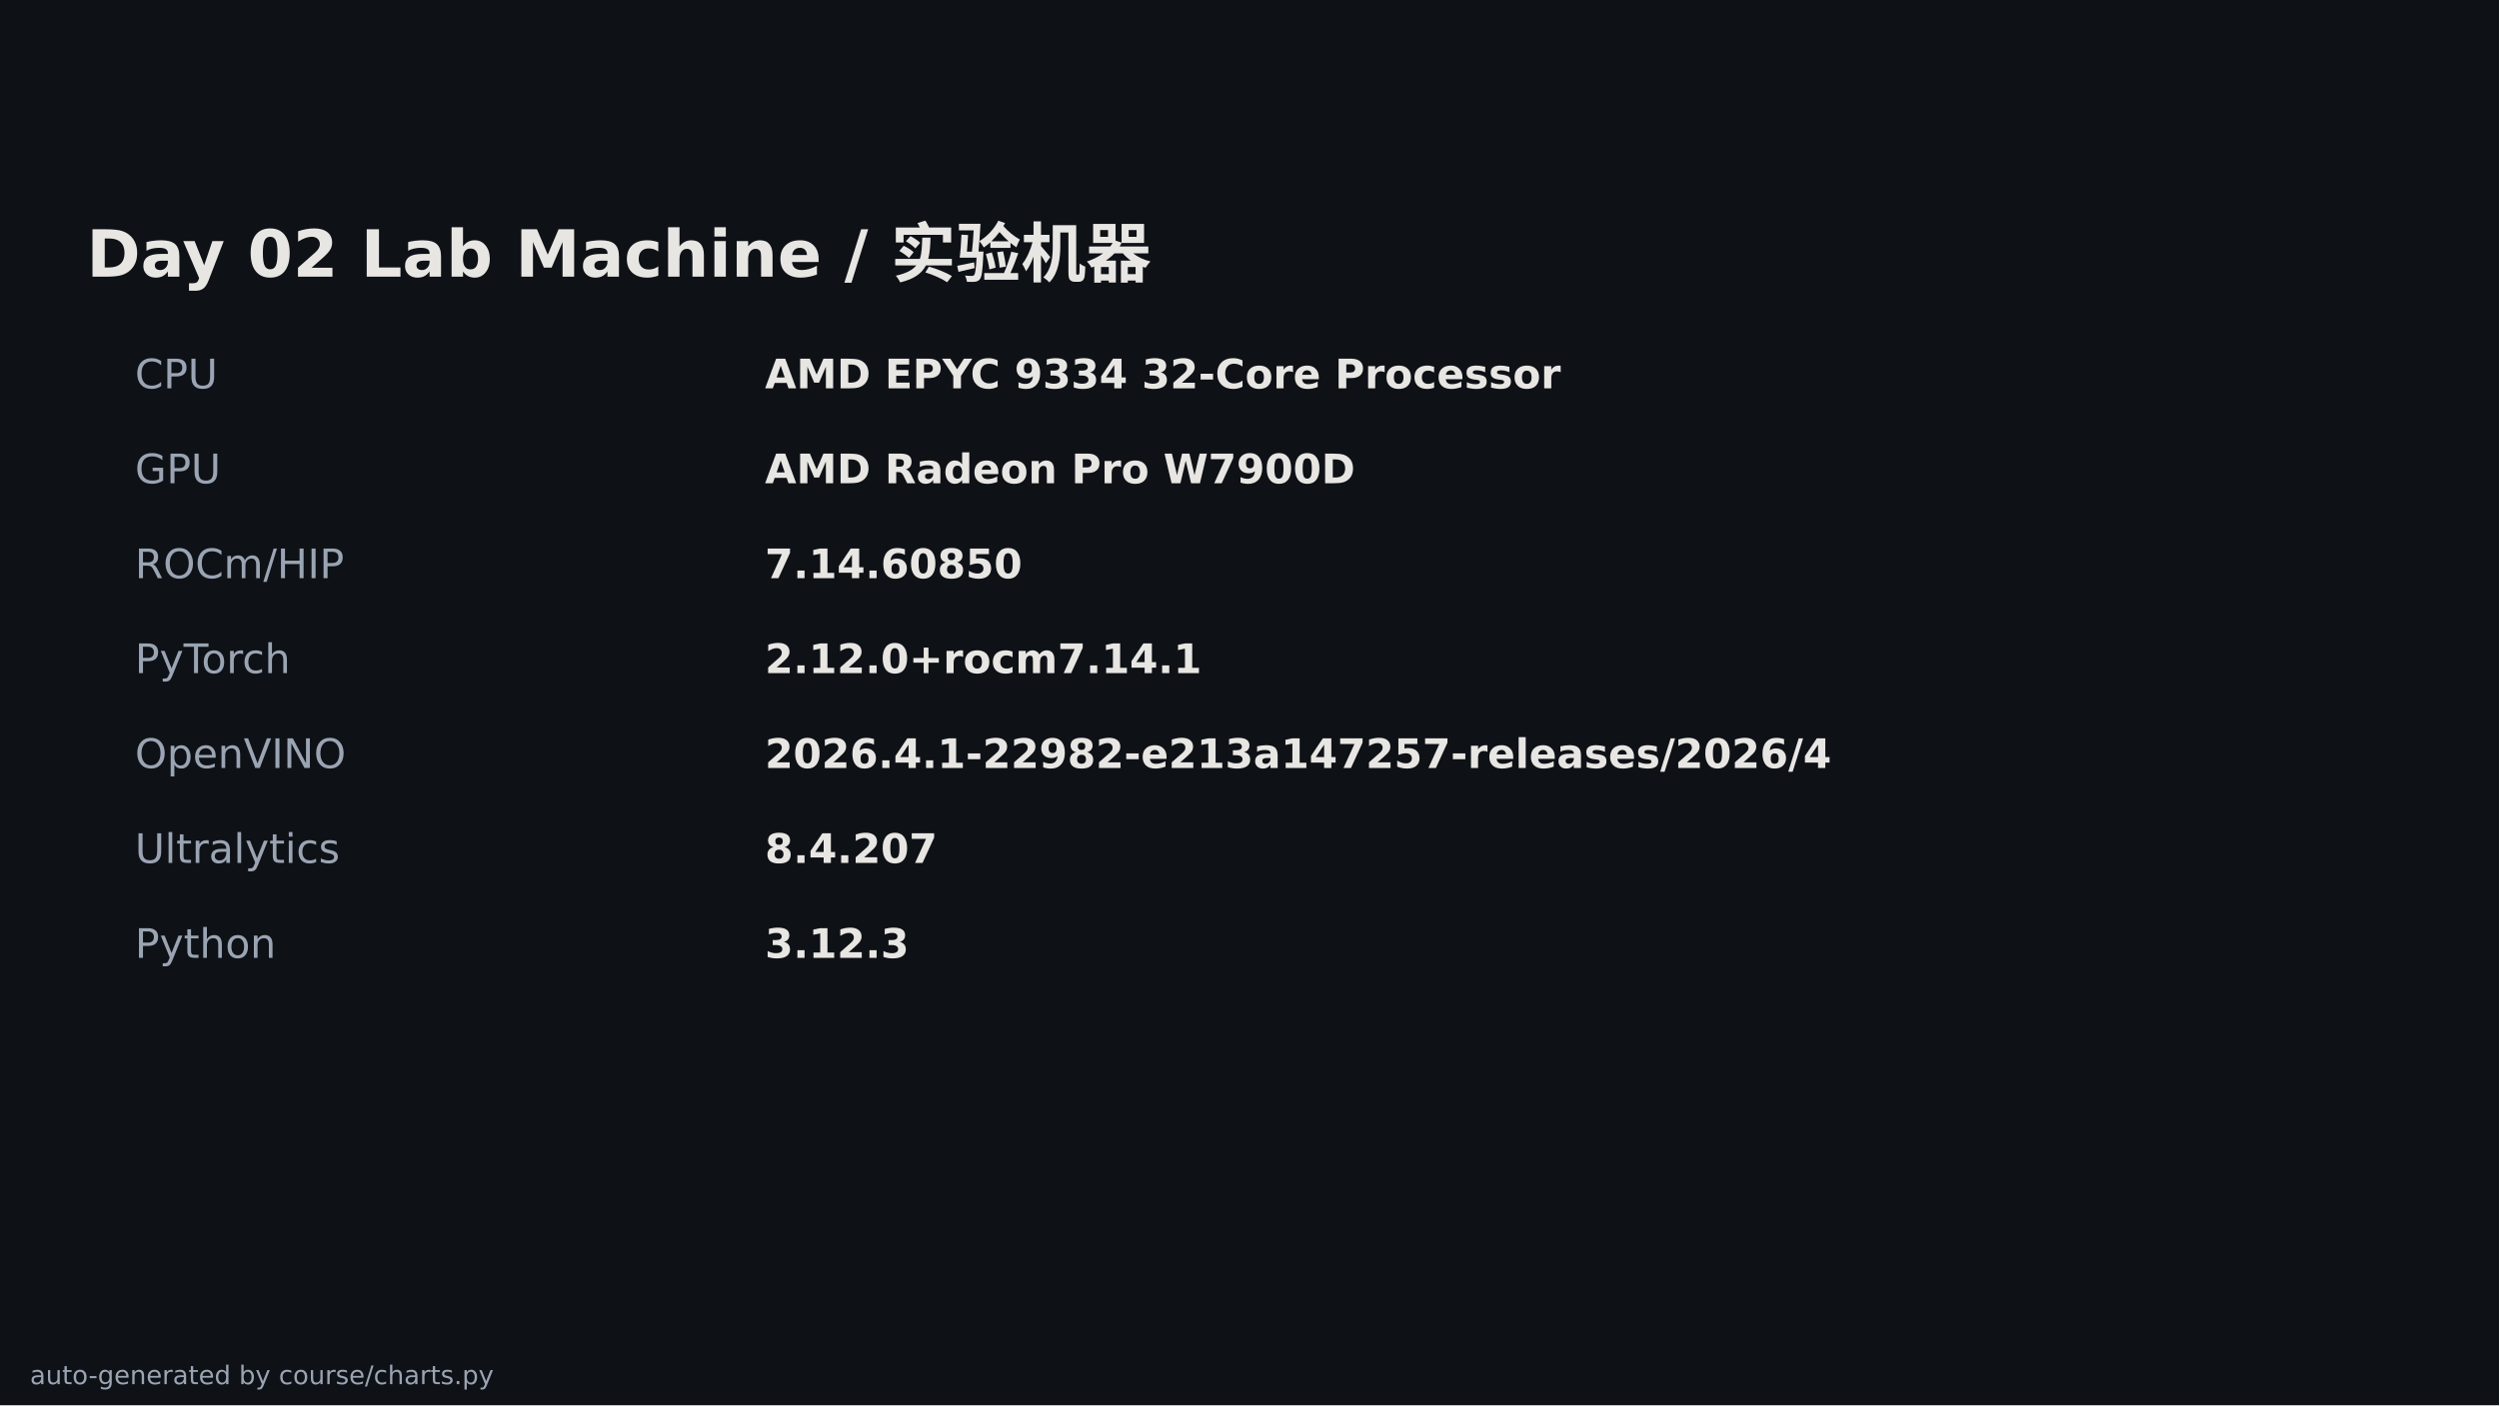
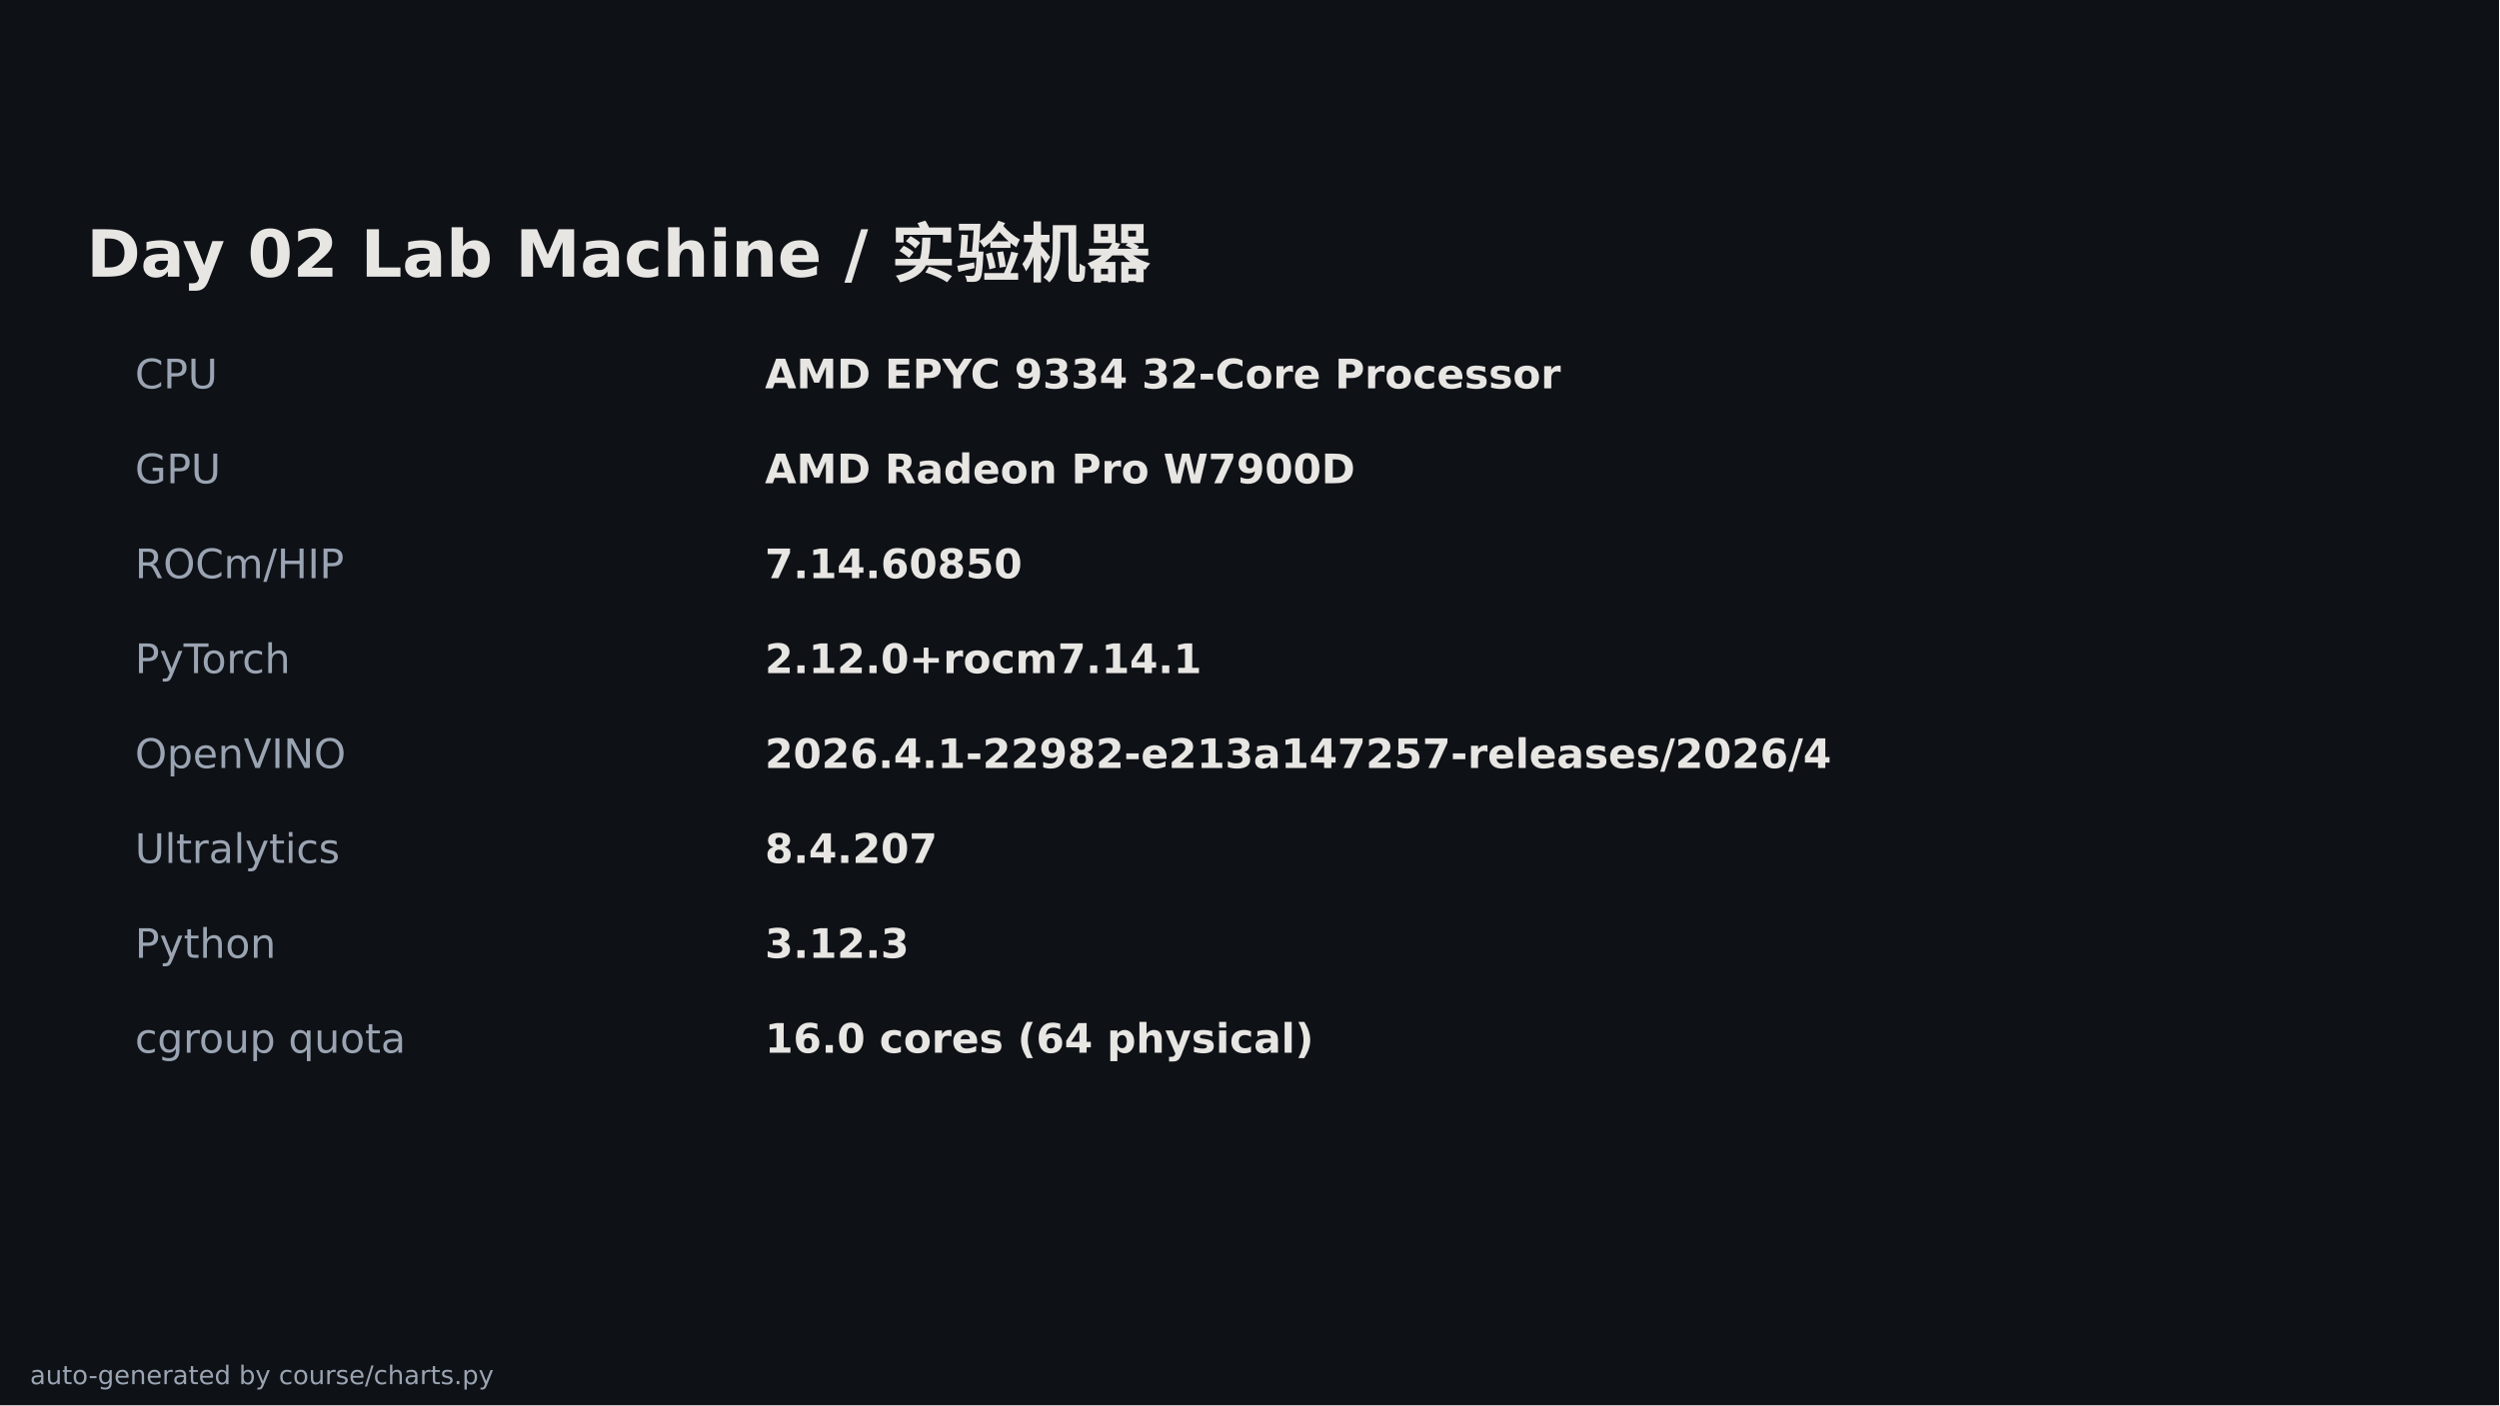
<svg xmlns="http://www.w3.org/2000/svg" width="921.6pt" height="518.4pt" viewBox="0 0 921.6 518.4" version="1.1">
  <defs>
    <style type="text/css">*{stroke-linejoin: round; stroke-linecap: butt}</style>
  </defs>
  <g id="figure_1">
    <g id="patch_1">
      <path d="M 0 518.4  L 921.6 518.4  L 921.6 0  L 0 0  z " style="fill: #0e1116" />
    </g>
    <g id="axes_1">
      <g id="text_1">
-         <text style="font-weight: 700; font-size: 24px; font-family: 'DejaVu Sans'; text-anchor: start; fill: #e8e6e3" x="31.91" y="102.074" transform="rotate(-0 31.9104 102.0739)">Day 02 Lab Machine / 实验机器</text>
+         <text style="font-weight: 700; font-size: 24px; font-family: 'DejaVu Sans', 'Noto Sans CJK SC'; text-anchor: start; fill: #e8e6e3" x="31.91" y="102.074" transform="rotate(-0 31.9104 102.0739)">Day 02 Lab Machine / 实验机器</text>
      </g>
      <g id="text_2">
-         <text style="font-size: 15px; font-family: 'DejaVu Sans'; text-anchor: start; fill: #9aa4b2" x="49.781" y="143.265" transform="rotate(-0 49.7808 143.265)">CPU</text>
+         <text style="font-size: 15px; font-family: 'DejaVu Sans', 'Noto Sans CJK SC'; text-anchor: start; fill: #9aa4b2" x="49.781" y="143.265" transform="rotate(-0 49.7808 143.265)">CPU</text>
      </g>
      <g id="text_3">
-         <text style="font-weight: 700; font-size: 15px; font-family: 'DejaVu Sans'; text-anchor: start; fill: #e8e6e3" x="282.096" y="143.265" transform="rotate(-0 282.096 143.265)">AMD EPYC 9334 32-Core Processor</text>
+         <text style="font-weight: 700; font-size: 15px; font-family: 'DejaVu Sans', 'Noto Sans CJK SC'; text-anchor: start; fill: #e8e6e3" x="282.096" y="143.265" transform="rotate(-0 282.096 143.265)">AMD EPYC 9334 32-Core Processor</text>
      </g>
      <g id="text_4">
-         <text style="font-size: 15px; font-family: 'DejaVu Sans'; text-anchor: start; fill: #9aa4b2" x="49.781" y="178.277" transform="rotate(-0 49.7808 178.2775)">GPU</text>
+         <text style="font-size: 15px; font-family: 'DejaVu Sans', 'Noto Sans CJK SC'; text-anchor: start; fill: #9aa4b2" x="49.781" y="178.277" transform="rotate(-0 49.7808 178.2775)">GPU</text>
      </g>
      <g id="text_5">
-         <text style="font-weight: 700; font-size: 15px; font-family: 'DejaVu Sans'; text-anchor: start; fill: #e8e6e3" x="282.096" y="178.277" transform="rotate(-0 282.096 178.2775)">AMD Radeon Pro W7900D</text>
+         <text style="font-weight: 700; font-size: 15px; font-family: 'DejaVu Sans', 'Noto Sans CJK SC'; text-anchor: start; fill: #e8e6e3" x="282.096" y="178.277" transform="rotate(-0 282.096 178.2775)">AMD Radeon Pro W7900D</text>
      </g>
      <g id="text_6">
-         <text style="font-size: 15px; font-family: 'DejaVu Sans'; text-anchor: start; fill: #9aa4b2" x="49.781" y="213.29" transform="rotate(-0 49.7808 213.2899)">ROCm/HIP</text>
+         <text style="font-size: 15px; font-family: 'DejaVu Sans', 'Noto Sans CJK SC'; text-anchor: start; fill: #9aa4b2" x="49.781" y="213.29" transform="rotate(-0 49.7808 213.2899)">ROCm/HIP</text>
      </g>
      <g id="text_7">
-         <text style="font-weight: 700; font-size: 15px; font-family: 'DejaVu Sans'; text-anchor: start; fill: #e8e6e3" x="282.096" y="213.29" transform="rotate(-0 282.096 213.2899)">7.14.60850</text>
+         <text style="font-weight: 700; font-size: 15px; font-family: 'DejaVu Sans', 'Noto Sans CJK SC'; text-anchor: start; fill: #e8e6e3" x="282.096" y="213.29" transform="rotate(-0 282.096 213.2899)">7.14.60850</text>
      </g>
      <g id="text_8">
-         <text style="font-size: 15px; font-family: 'DejaVu Sans'; text-anchor: start; fill: #9aa4b2" x="49.781" y="248.302" transform="rotate(-0 49.7808 248.3023)">PyTorch</text>
+         <text style="font-size: 15px; font-family: 'DejaVu Sans', 'Noto Sans CJK SC'; text-anchor: start; fill: #9aa4b2" x="49.781" y="248.302" transform="rotate(-0 49.7808 248.3023)">PyTorch</text>
      </g>
      <g id="text_9">
-         <text style="font-weight: 700; font-size: 15px; font-family: 'DejaVu Sans'; text-anchor: start; fill: #e8e6e3" x="282.096" y="248.302" transform="rotate(-0 282.096 248.3023)">2.12.0+rocm7.14.1</text>
+         <text style="font-weight: 700; font-size: 15px; font-family: 'DejaVu Sans', 'Noto Sans CJK SC'; text-anchor: start; fill: #e8e6e3" x="282.096" y="248.302" transform="rotate(-0 282.096 248.3023)">2.12.0+rocm7.14.1</text>
      </g>
      <g id="text_10">
-         <text style="font-size: 15px; font-family: 'DejaVu Sans'; text-anchor: start; fill: #9aa4b2" x="49.781" y="283.315" transform="rotate(-0 49.7808 283.3147)">OpenVINO</text>
+         <text style="font-size: 15px; font-family: 'DejaVu Sans', 'Noto Sans CJK SC'; text-anchor: start; fill: #9aa4b2" x="49.781" y="283.315" transform="rotate(-0 49.7808 283.3147)">OpenVINO</text>
      </g>
      <g id="text_11">
-         <text style="font-weight: 700; font-size: 15px; font-family: 'DejaVu Sans'; text-anchor: start; fill: #e8e6e3" x="282.096" y="283.315" transform="rotate(-0 282.096 283.3147)">2026.4.1-22982-e213a147257-releases/2026/4</text>
+         <text style="font-weight: 700; font-size: 15px; font-family: 'DejaVu Sans', 'Noto Sans CJK SC'; text-anchor: start; fill: #e8e6e3" x="282.096" y="283.315" transform="rotate(-0 282.096 283.3147)">2026.4.1-22982-e213a147257-releases/2026/4</text>
      </g>
      <g id="text_12">
-         <text style="font-size: 15px; font-family: 'DejaVu Sans'; text-anchor: start; fill: #9aa4b2" x="49.781" y="318.327" transform="rotate(-0 49.7808 318.3272)">Ultralytics</text>
+         <text style="font-size: 15px; font-family: 'DejaVu Sans', 'Noto Sans CJK SC'; text-anchor: start; fill: #9aa4b2" x="49.781" y="318.327" transform="rotate(-0 49.7808 318.3272)">Ultralytics</text>
      </g>
      <g id="text_13">
-         <text style="font-weight: 700; font-size: 15px; font-family: 'DejaVu Sans'; text-anchor: start; fill: #e8e6e3" x="282.096" y="318.327" transform="rotate(-0 282.096 318.3272)">8.4.207</text>
+         <text style="font-weight: 700; font-size: 15px; font-family: 'DejaVu Sans', 'Noto Sans CJK SC'; text-anchor: start; fill: #e8e6e3" x="282.096" y="318.327" transform="rotate(-0 282.096 318.3272)">8.4.207</text>
      </g>
      <g id="text_14">
-         <text style="font-size: 15px; font-family: 'DejaVu Sans'; text-anchor: start; fill: #9aa4b2" x="49.781" y="353.34" transform="rotate(-0 49.7808 353.3396)">Python</text>
+         <text style="font-size: 15px; font-family: 'DejaVu Sans', 'Noto Sans CJK SC'; text-anchor: start; fill: #9aa4b2" x="49.781" y="353.34" transform="rotate(-0 49.7808 353.3396)">Python</text>
      </g>
      <g id="text_15">
-         <text style="font-weight: 700; font-size: 15px; font-family: 'DejaVu Sans'; text-anchor: start; fill: #e8e6e3" x="282.096" y="353.34" transform="rotate(-0 282.096 353.3396)">3.12.3</text>
+         <text style="font-weight: 700; font-size: 15px; font-family: 'DejaVu Sans', 'Noto Sans CJK SC'; text-anchor: start; fill: #e8e6e3" x="282.096" y="353.34" transform="rotate(-0 282.096 353.3396)">3.12.3</text>
      </g>
      <g id="text_16">
-         <text style="font-weight: 700; font-size: 18px; font-family: 'DejaVu Sans'; fill: #e8e6e3" transform="translate(14.04 29.51754)" />
-         <text style="font-weight: 700; font-size: 18px; font-family: 'DejaVu Sans'; fill: #e8e6e3" transform="translate(14.04 51.12105)" />
+         <text style="font-size: 15px; font-family: 'DejaVu Sans', 'Noto Sans CJK SC'; text-anchor: start; fill: #9aa4b2" x="49.781" y="388.352" transform="rotate(-0 49.7808 388.352)">cgroup quota</text>
+       </g>
+       <g id="text_17">
+         <text style="font-weight: 700; font-size: 15px; font-family: 'DejaVu Sans', 'Noto Sans CJK SC'; text-anchor: start; fill: #e8e6e3" x="282.096" y="388.352" transform="rotate(-0 282.096 388.352)">16.0 cores (64 physical)</text>
+       </g>
+       <g id="text_18">
+         <text style="font-weight: 700; font-size: 18px; font-family: 'DejaVu Sans', 'Noto Sans CJK SC'; fill: #e8e6e3" transform="translate(14.04 29.51754)" />
+         <text style="font-weight: 700; font-size: 18px; font-family: 'DejaVu Sans', 'Noto Sans CJK SC'; fill: #e8e6e3" transform="translate(14.04 51.12105)" />
      </g>
    </g>
-     <g id="text_17">
+     <g id="text_19">
      <text style="font-size: 9.5px; font-family: 'DejaVu Sans'; text-anchor: start; fill: #9aa4b2" x="11.059" y="510.624" transform="rotate(-0 11.0592 510.624)">auto-generated by course/charts.py</text>
    </g>
  </g>
</svg>
